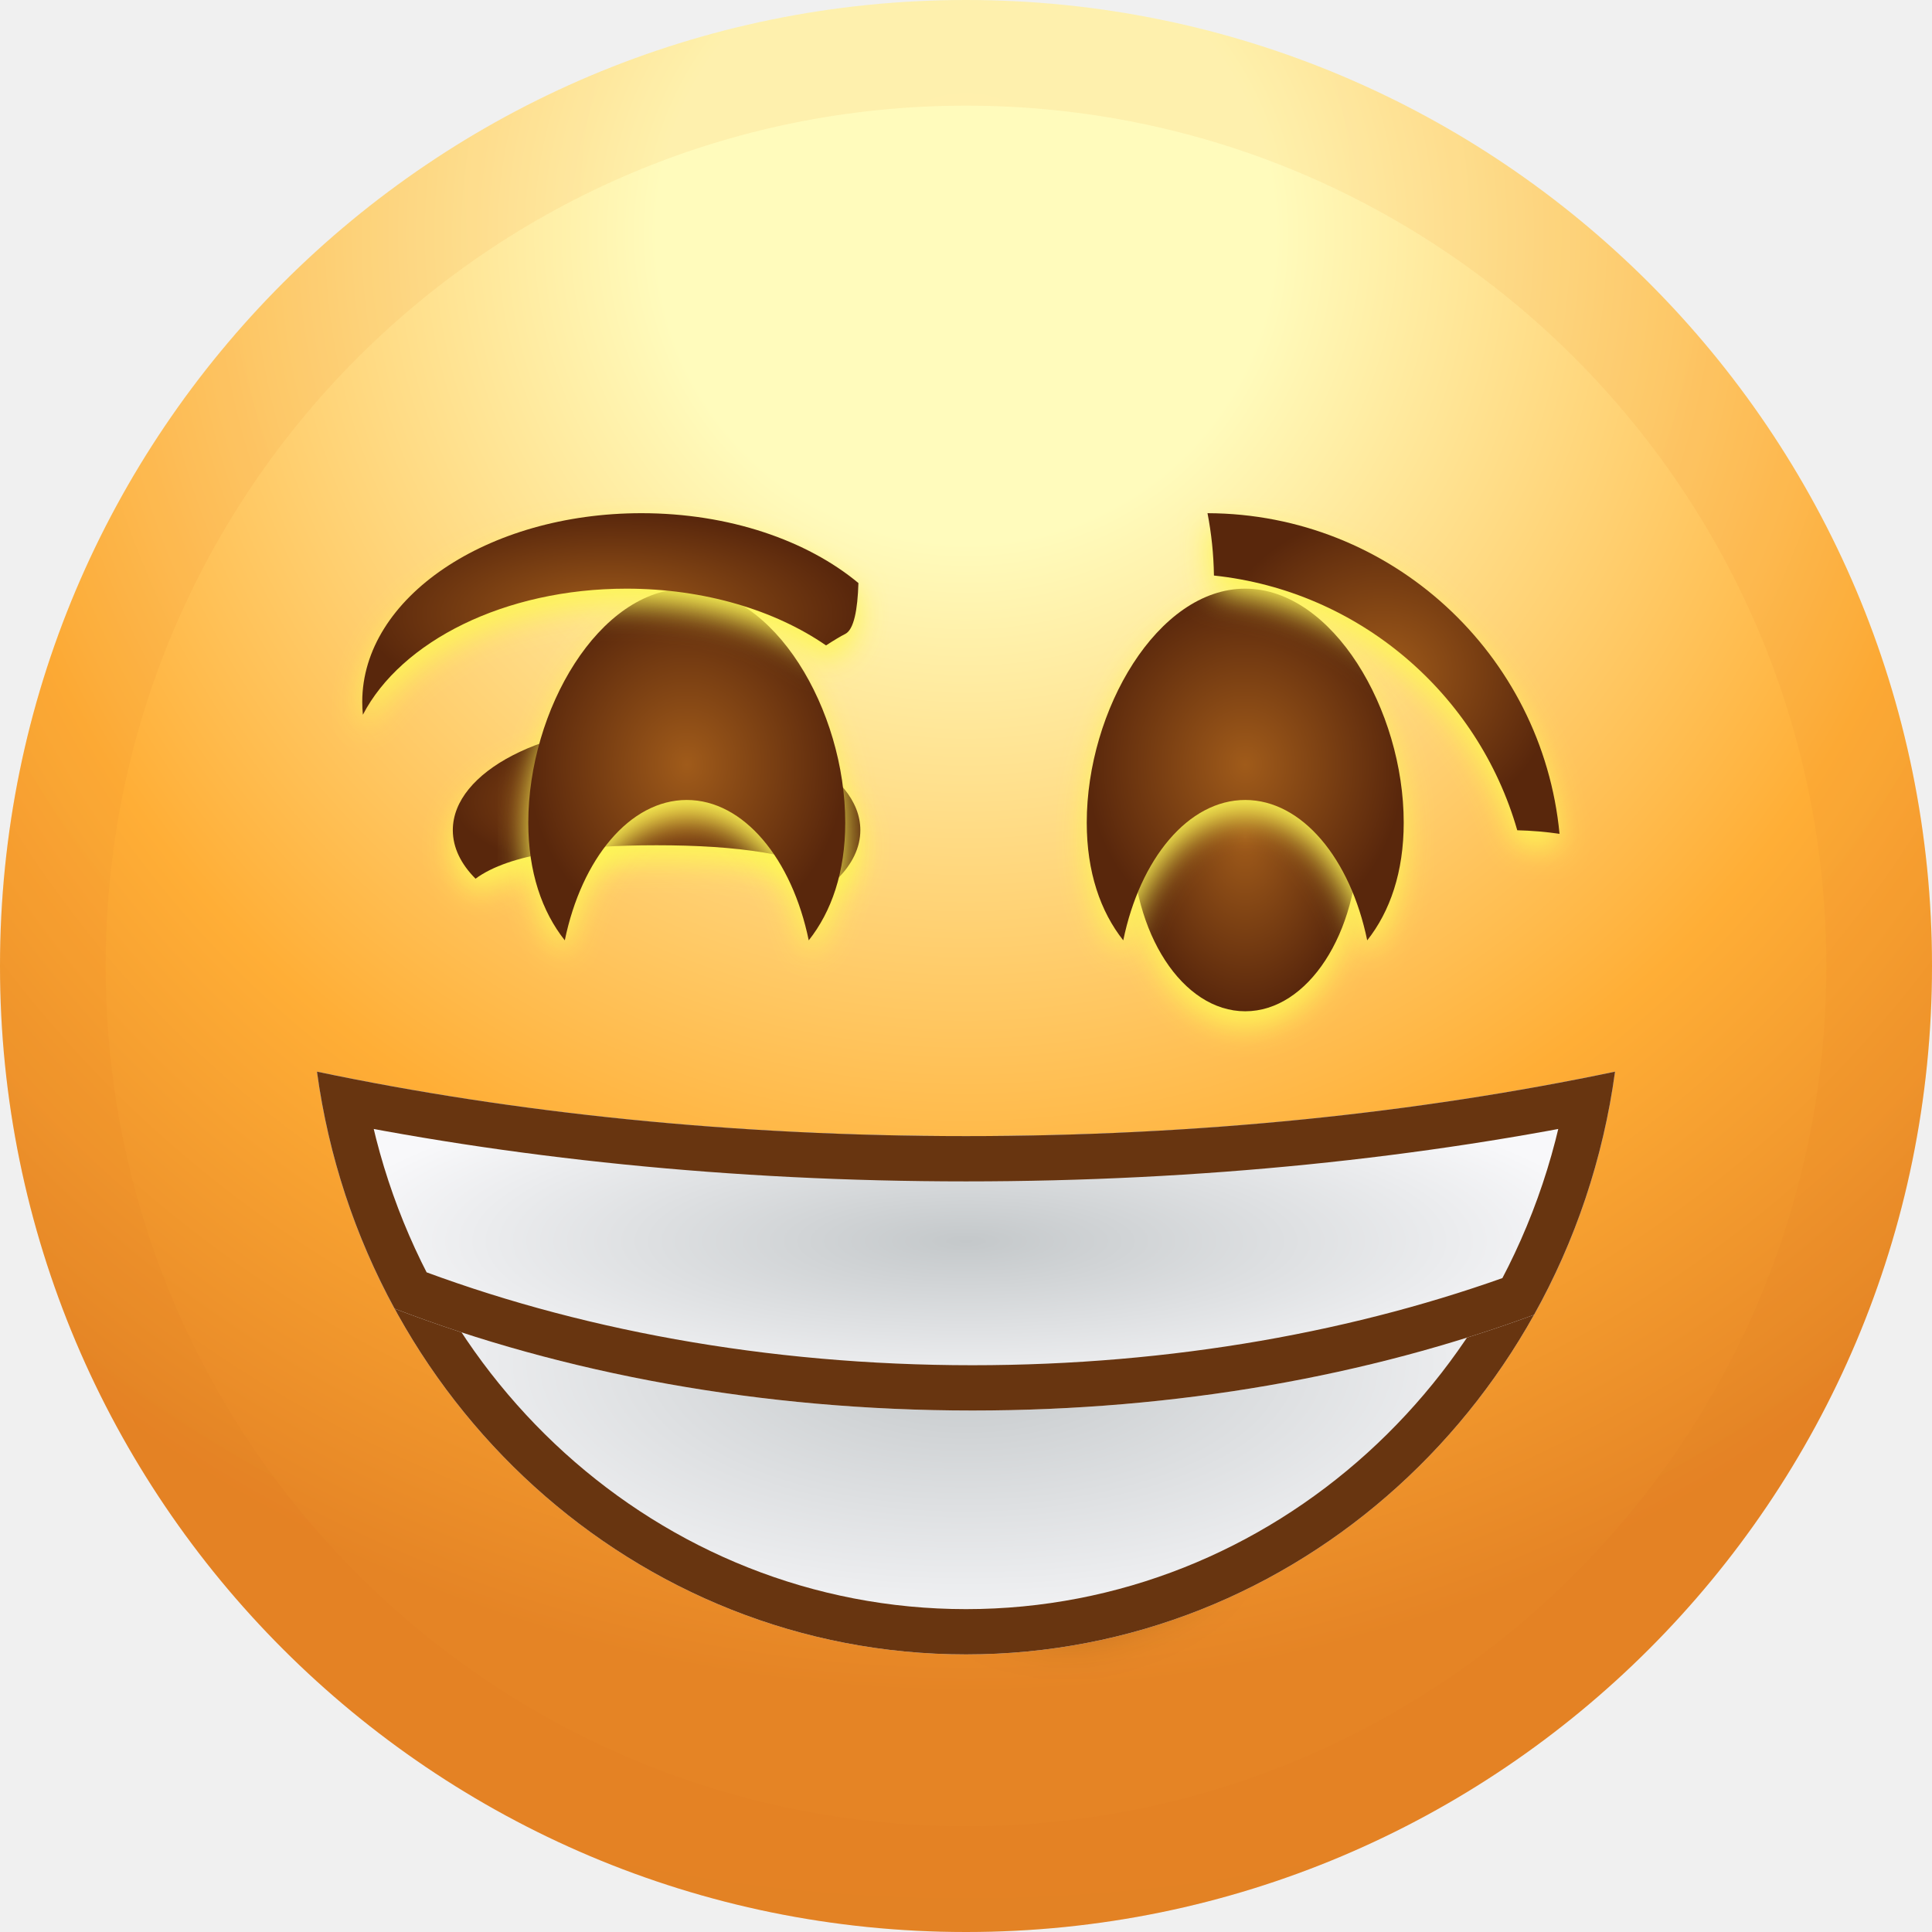
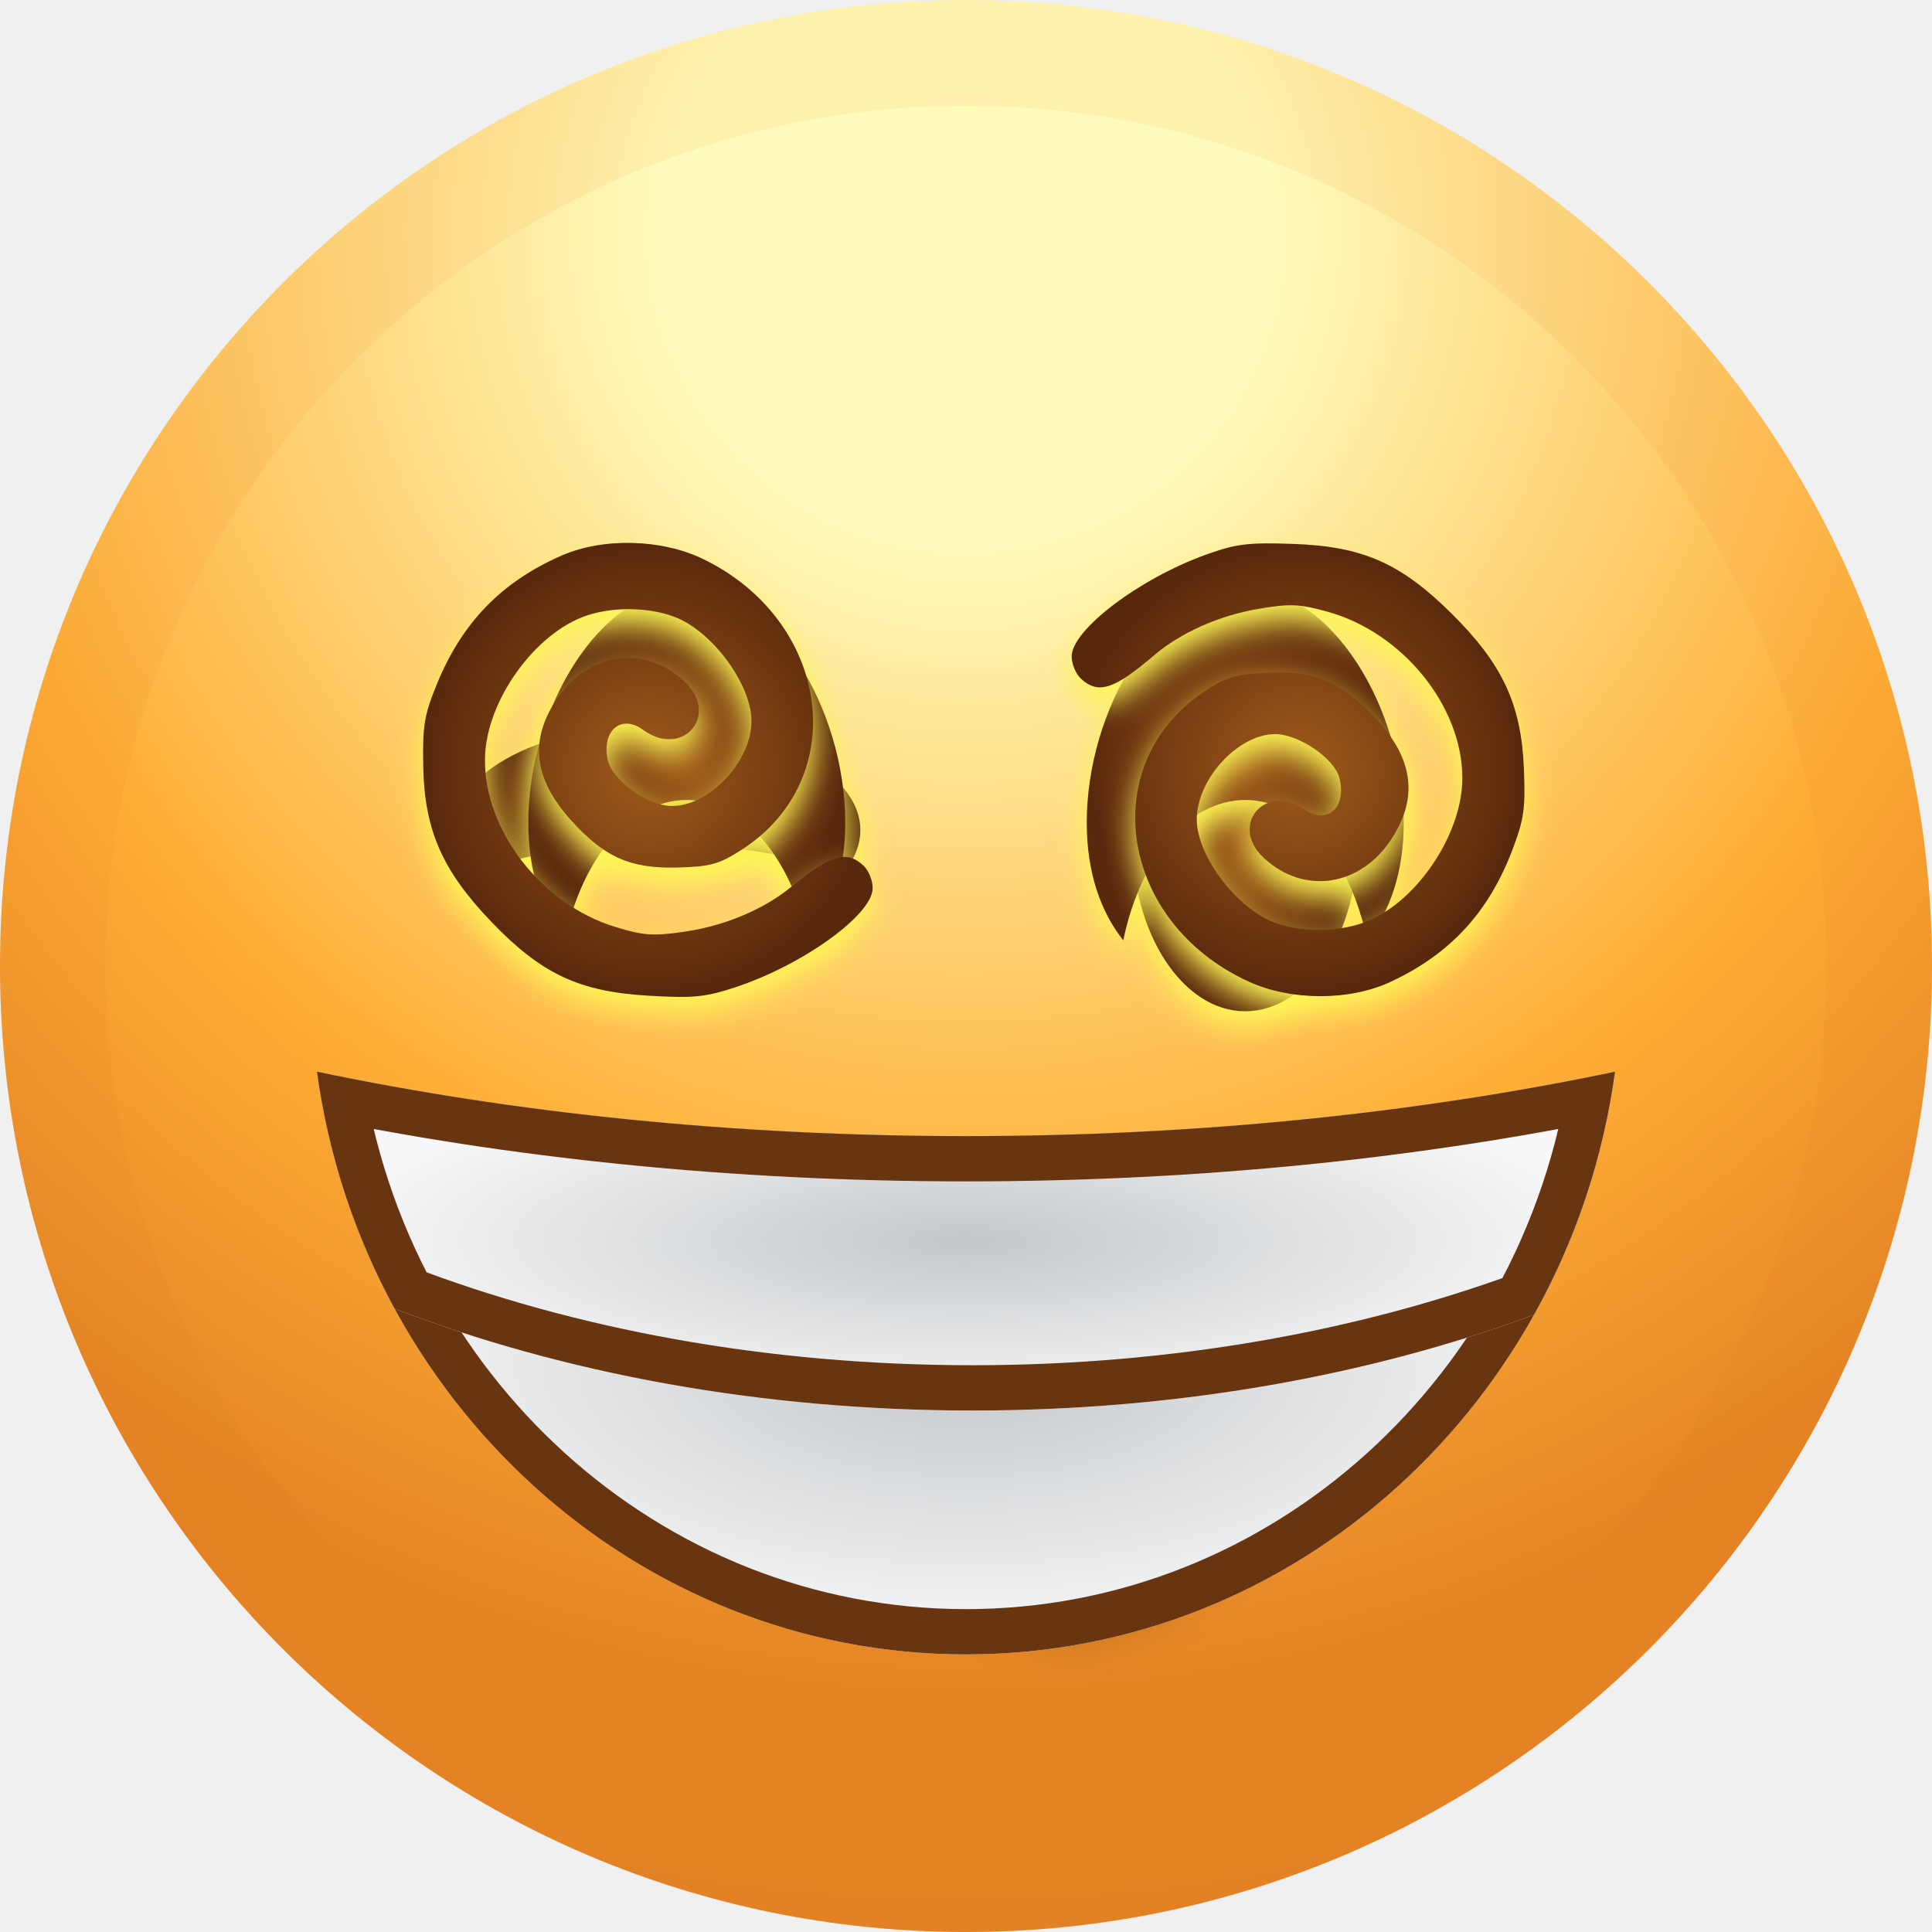
<svg xmlns="http://www.w3.org/2000/svg" width="128" height="128" viewBox="0 0 128 128" fill="none">
  <g id="smiley-face--total">
    <g id="Ellipse 3">
      <circle cx="64" cy="64" r="64" fill="url(#paint0_radial)" />
      <circle cx="64" cy="64" r="60.5" stroke="url(#paint1_radial)" stroke-opacity="0.1" stroke-width="7" />
    </g>
    <g id="face">
      <g id="mouth-wow" filter="url(#filter0_d)">
        <circle cx="64" cy="94" r="10" fill="url(#paint2_radial)" />
      </g>
      <g id="lips-kiss" filter="url(#filter1_d)">
        <path fill-rule="evenodd" clip-rule="evenodd" d="M69.287 78C67.573 78.459 65.591 78.834 63.419 79.103C65.929 79.572 68.058 80.329 69.562 81.272C72.269 82.362 73.951 83.886 73.951 85.573C73.951 86.873 72.952 88.076 71.254 89.059C70.982 89.283 70.68 89.502 70.35 89.714C68.842 91.027 66.652 92.289 64.023 93.326C65.515 94.002 66.839 94.748 67.942 95.526C68.473 95.744 68.97 95.976 69.428 96.219C72.214 97.312 73.951 98.859 73.951 100.573C73.951 102.259 72.269 103.783 69.562 104.874C67.975 105.868 65.692 106.656 63 107.118C65.106 107.401 67.021 107.786 68.669 108.25C74.62 107.316 78.951 104.456 78.951 101.073C78.951 97.888 75.113 95.166 69.698 94.079C69.861 93.771 69.951 93.431 69.951 93.073C69.951 92.715 69.861 92.374 69.698 92.067C75.113 90.979 78.951 88.258 78.951 85.073C78.951 81.808 74.918 79.03 69.287 78Z" fill="url(#paint3_radial)" />
      </g>
      <g id="mouth">
        <g id="bottom-row-teeth">
          <mask id="path-5-inside-1" fill="white">
            <path fill-rule="evenodd" clip-rule="evenodd" d="M21 71C23.974 92.822 42.093 109.609 64 109.609C85.907 109.609 104.026 92.822 107 71C93.933 73.74 79.363 75.27 64 75.27C48.637 75.27 34.067 73.74 21 71Z" />
          </mask>
          <path fill-rule="evenodd" clip-rule="evenodd" d="M21 71C23.974 92.822 42.093 109.609 64 109.609C85.907 109.609 104.026 92.822 107 71C93.933 73.74 79.363 75.27 64 75.27C48.637 75.27 34.067 73.74 21 71Z" fill="url(#paint4_radial)" />
          <path d="M21 71L21.616 68.064L17.453 67.191L18.027 71.405L21 71ZM107 71L109.973 71.405L110.547 67.191L106.384 68.064L107 71ZM64 106.609C43.691 106.609 26.758 91.029 23.973 70.595L18.027 71.405C21.191 94.615 40.495 112.609 64 112.609V106.609ZM104.027 70.595C101.242 91.029 84.309 106.609 64 106.609V112.609C87.505 112.609 106.809 94.615 109.973 71.405L104.027 70.595ZM106.384 68.064C93.531 70.759 79.168 72.27 64 72.27V78.27C79.558 78.27 94.335 76.721 107.616 73.936L106.384 68.064ZM64 72.27C48.832 72.27 34.469 70.759 21.616 68.064L20.384 73.936C33.665 76.721 48.442 78.27 64 78.27V72.27Z" fill="#683510" mask="url(#path-5-inside-1)" />
        </g>
        <g id="top-row-teeth">
          <mask id="path-7-inside-2" fill="white">
            <path fill-rule="evenodd" clip-rule="evenodd" d="M101.634 87.109C90.713 91.139 77.999 93.45 64.428 93.45C50.407 93.45 37.301 90.983 26.142 86.702C23.548 81.939 21.768 76.638 21 71C34.067 73.74 48.637 75.27 64 75.27C79.363 75.27 93.933 73.74 107 71C106.21 76.799 104.35 82.242 101.634 87.109Z" />
          </mask>
          <path fill-rule="evenodd" clip-rule="evenodd" d="M101.634 87.109C90.713 91.139 77.999 93.45 64.428 93.45C50.407 93.45 37.301 90.983 26.142 86.702C23.548 81.939 21.768 76.638 21 71C34.067 73.74 48.637 75.27 64 75.27C79.363 75.27 93.933 73.74 107 71C106.21 76.799 104.35 82.242 101.634 87.109Z" fill="url(#paint5_radial)" />
-           <path d="M101.634 87.109L102.673 89.923L103.713 89.539L104.254 88.57L101.634 87.109ZM26.142 86.702L23.507 88.137L24.036 89.107L25.067 89.503L26.142 86.702ZM21 71L21.616 68.064L17.453 67.191L18.027 71.405L21 71ZM107 71L109.973 71.405L110.547 67.191L106.384 68.064L107 71ZM100.596 84.294C90.026 88.195 77.665 90.45 64.428 90.45V96.45C78.332 96.45 91.4 94.084 102.673 89.923L100.596 84.294ZM64.428 90.45C50.751 90.45 38.011 88.043 27.216 83.901L25.067 89.503C36.591 93.924 50.064 96.45 64.428 96.45V90.45ZM18.027 71.405C18.846 77.409 20.741 83.059 23.507 88.137L28.776 85.267C26.354 80.82 24.691 75.867 23.973 70.595L18.027 71.405ZM64 72.27C48.832 72.27 34.469 70.759 21.616 68.064L20.384 73.936C33.665 76.721 48.442 78.27 64 78.27V72.27ZM106.384 68.064C93.531 70.759 79.168 72.27 64 72.27V78.27C79.558 78.27 94.335 76.721 107.616 73.936L106.384 68.064ZM104.254 88.57C107.15 83.381 109.131 77.58 109.973 71.405L104.027 70.595C103.288 76.017 101.55 81.102 99.014 85.647L104.254 88.57Z" fill="#683510" mask="url(#path-7-inside-2)" />
+           <path d="M101.634 87.109L102.673 89.923L103.713 89.539L104.254 88.57L101.634 87.109ZM26.142 86.702L23.507 88.137L24.036 89.107L25.067 89.503L26.142 86.702ZM21 71L21.616 68.064L17.453 67.191L18.027 71.405L21 71ZM107 71L109.973 71.405L110.547 67.191L106.384 68.064L107 71ZM100.595 84.294C90.026 88.195 77.665 90.45 64.428 90.45V96.45C78.332 96.45 91.4 94.084 102.673 89.923L100.595 84.294ZM64.428 90.45C50.751 90.45 38.011 88.043 27.216 83.901L25.067 89.503C36.591 93.924 50.064 96.45 64.428 96.45V90.45ZM18.027 71.405C18.846 77.409 20.741 83.059 23.507 88.137L28.776 85.267C26.354 80.82 24.691 75.867 23.973 70.595L18.027 71.405ZM64 72.27C48.832 72.27 34.469 70.759 21.616 68.064L20.384 73.936C33.665 76.721 48.442 78.27 64 78.27V72.27ZM106.384 68.064C93.531 70.759 79.168 72.27 64 72.27V78.27C79.558 78.27 94.335 76.721 107.616 73.936L106.384 68.064ZM104.254 88.57C107.15 83.381 109.131 77.58 109.973 71.405L104.027 70.595C103.288 76.017 101.55 81.102 99.014 85.647L104.254 88.57Z" fill="#683510" mask="url(#path-7-inside-2)" />
        </g>
      </g>
      <g id="eyes--left-wink">
        <g id="eye-left" filter="url(#filter2_d)">
          <path fill-rule="evenodd" clip-rule="evenodd" d="M55.494 58.216C56.456 57.253 57 56.159 57 55C57 51.134 50.956 48 43.5 48C36.044 48 30 51.134 30 55C30 56.159 30.544 57.253 31.506 58.216C33.752 56.556 38.28 56 43.5 56C48.72 56 53.248 56.556 55.494 58.216Z" fill="url(#paint6_radial)" />
        </g>
        <g id="eye-right" filter="url(#filter3_d)">
          <ellipse cx="82.5" cy="55.5" rx="7.5" ry="11.5" fill="url(#paint7_radial)" />
        </g>
      </g>
      <g id="eyes">
        <g id="left-eye" filter="url(#filter4_d)">
          <path fill-rule="evenodd" clip-rule="evenodd" d="M53.581 62.301C55.092 60.396 56 57.778 56 54.5C56 47.044 51.299 39 45.5 39C39.701 39 35 47.044 35 54.5C35 57.778 35.908 60.396 37.419 62.301C38.531 56.901 41.729 53 45.5 53C49.271 53 52.469 56.901 53.581 62.301Z" fill="url(#paint8_radial)" />
        </g>
        <g id="right-eye" filter="url(#filter5_d)">
          <path fill-rule="evenodd" clip-rule="evenodd" d="M90.581 62.301C92.092 60.396 93 57.778 93 54.5C93 47.044 88.299 39 82.5 39C76.701 39 72 47.044 72 54.5C72 57.778 72.908 60.396 74.419 62.301C75.531 56.901 78.729 53 82.5 53C86.271 53 89.469 56.901 90.581 62.301Z" fill="url(#paint9_radial)" />
        </g>
-       </g>
-       <g id="eyebrows">
-         <g id="eyebrow-right" filter="url(#filter6_d)">
-           <path fill-rule="evenodd" clip-rule="evenodd" d="M103.323 55.243C102.406 55.11 101.471 55.031 100.522 55.007C97.926 45.959 90.041 39.147 80.427 38.131C80.406 36.72 80.26 35.34 80 34C92.186 34.035 102.19 43.346 103.323 55.243Z" fill="url(#paint10_radial)" />
+         <g id="right-eye-dizzy" filter="url(#filter6_d)">
+           <path d="M71 43.492C71 41.731 75.483 38.333 79.901 36.746C81.897 36.029 82.692 35.931 85.668 36.035C90.294 36.196 92.812 37.309 96.222 40.7C99.541 44.001 100.779 46.659 100.96 50.869C101.075 53.556 100.976 54.265 100.197 56.314C98.625 60.448 96.071 63.213 92.13 65.05C89.403 66.322 85.527 66.316 82.731 65.036C74.191 61.127 72.558 50.724 79.721 45.863C81.209 44.853 81.768 44.683 83.969 44.573C87.103 44.415 88.839 45.145 91.131 47.582C93.637 50.246 93.98 52.83 92.194 55.58C90.138 58.745 86.386 59.307 83.737 56.846C81.399 54.673 83.829 51.806 86.457 53.637C87.942 54.672 89.233 53.496 88.743 51.554C88.416 50.259 86.051 48.638 84.488 48.638C82.017 48.638 79.27 51.643 79.29 54.324C79.307 56.51 81.502 59.636 83.895 60.881C85.561 61.749 88.309 61.855 90.338 61.129C93.756 59.906 96.884 55.332 96.884 51.554C96.884 46.785 92.929 41.904 87.948 40.527C86.072 40.008 85.456 39.983 83.38 40.337C80.758 40.784 78.216 41.918 76.448 43.427C73.813 45.678 72.777 46.013 71.631 44.981C71.284 44.668 71 43.998 71 43.492Z" fill="url(#paint10_radial)" />
        </g>
-         <g id="eyebrow-left" filter="url(#filter7_d)">
-           <path fill-rule="evenodd" clip-rule="evenodd" d="M56.873 38.629C56.82 40.399 56.572 41.714 56 42C55.683 42.158 55.244 42.424 54.727 42.76C51.368 40.44 46.683 39 41.5 39C33.434 39 26.574 42.488 24.042 47.353C24.014 47.071 24 46.787 24 46.5C24 39.596 32.283 34 42.5 34C48.302 34 53.481 35.805 56.873 38.629Z" fill="url(#paint11_radial)" />
+         <g id="left-eye--dizzy" filter="url(#filter7_d)">
+           <path d="M57.816 58.866C57.774 60.626 53.211 63.916 48.756 65.396C46.743 66.065 45.947 66.144 42.974 65.969C38.352 65.697 35.862 64.524 32.534 61.052C29.295 57.672 28.121 54.986 28.041 50.773C27.99 48.084 28.106 47.378 28.934 45.348C30.605 41.253 33.224 38.549 37.208 36.807C39.965 35.601 43.84 35.7 46.605 37.047C55.048 41.159 56.431 51.598 49.154 56.286C47.642 57.26 47.08 57.417 44.876 57.475C41.74 57.557 40.021 56.786 37.788 54.294C35.347 51.571 35.066 48.98 36.918 46.273C39.048 43.158 42.813 42.687 45.403 45.211C47.688 47.438 45.19 50.247 42.606 48.353C41.146 47.283 39.828 48.428 40.272 50.38C40.567 51.684 42.892 53.361 44.455 53.398C46.925 53.457 49.743 50.519 49.787 47.838C49.823 45.652 47.704 42.474 45.342 41.172C43.696 40.265 40.952 40.094 38.906 40.77C35.459 41.911 32.223 46.409 32.133 50.185C32.018 54.953 35.855 59.927 40.802 61.424C42.665 61.987 43.28 62.028 45.364 61.724C47.995 61.339 50.565 60.267 52.367 58.8C55.056 56.612 56.099 56.303 57.221 57.362C57.56 57.683 57.828 58.359 57.816 58.866Z" fill="url(#paint11_radial)" />
        </g>
      </g>
    </g>
  </g>
  <defs>
    <filter id="filter0_d" x="52" y="83" width="24" height="24" filterUnits="userSpaceOnUse" color-interpolation-filters="sRGB">
      <feFlood flood-opacity="0" result="BackgroundImageFix" />
      <feColorMatrix in="SourceAlpha" type="matrix" values="0 0 0 0 0 0 0 0 0 0 0 0 0 0 0 0 0 0 127 0" />
      <feOffset dy="1" />
      <feGaussianBlur stdDeviation="1" />
      <feColorMatrix type="matrix" values="0 0 0 0 0.992 0 0 0 0 0.965 0 0 0 0 0.333 0 0 0 1 0" />
      <feBlend mode="normal" in2="BackgroundImageFix" result="effect1_dropShadow" />
      <feBlend mode="normal" in="SourceGraphic" in2="effect1_dropShadow" result="shape" />
    </filter>
    <filter id="filter1_d" x="62" y="75" width="21.951" height="36.25" filterUnits="userSpaceOnUse" color-interpolation-filters="sRGB">
      <feFlood flood-opacity="0" result="BackgroundImageFix" />
      <feColorMatrix in="SourceAlpha" type="matrix" values="0 0 0 0 0 0 0 0 0 0 0 0 0 0 0 0 0 0 127 0" />
      <feOffset dx="2" />
      <feGaussianBlur stdDeviation="1.5" />
      <feColorMatrix type="matrix" values="0 0 0 0 0 0 0 0 0 0 0 0 0 0 0 0 0 0 0.25 0" />
      <feBlend mode="normal" in2="BackgroundImageFix" result="effect1_dropShadow" />
      <feBlend mode="normal" in="SourceGraphic" in2="effect1_dropShadow" result="shape" />
    </filter>
    <filter id="filter2_d" x="28" y="47" width="31" height="14.216" filterUnits="userSpaceOnUse" color-interpolation-filters="sRGB">
      <feFlood flood-opacity="0" result="BackgroundImageFix" />
      <feColorMatrix in="SourceAlpha" type="matrix" values="0 0 0 0 0 0 0 0 0 0 0 0 0 0 0 0 0 0 127 0" />
      <feOffset dy="1" />
      <feGaussianBlur stdDeviation="1" />
      <feColorMatrix type="matrix" values="0 0 0 0 0.992 0 0 0 0 0.965 0 0 0 0 0.333 0 0 0 1 0" />
      <feBlend mode="normal" in2="BackgroundImageFix" result="effect1_dropShadow" />
      <feBlend mode="normal" in="SourceGraphic" in2="effect1_dropShadow" result="shape" />
    </filter>
    <filter id="filter3_d" x="73" y="43" width="19" height="27" filterUnits="userSpaceOnUse" color-interpolation-filters="sRGB">
      <feFlood flood-opacity="0" result="BackgroundImageFix" />
      <feColorMatrix in="SourceAlpha" type="matrix" values="0 0 0 0 0 0 0 0 0 0 0 0 0 0 0 0 0 0 127 0" />
      <feOffset dy="1" />
      <feGaussianBlur stdDeviation="1" />
      <feColorMatrix type="matrix" values="0 0 0 0 0.992 0 0 0 0 0.965 0 0 0 0 0.333 0 0 0 1 0" />
      <feBlend mode="normal" in2="BackgroundImageFix" result="effect1_dropShadow" />
      <feBlend mode="normal" in="SourceGraphic" in2="effect1_dropShadow" result="shape" />
    </filter>
    <filter id="filter4_d" x="33" y="38" width="25" height="27.301" filterUnits="userSpaceOnUse" color-interpolation-filters="sRGB">
      <feFlood flood-opacity="0" result="BackgroundImageFix" />
      <feColorMatrix in="SourceAlpha" type="matrix" values="0 0 0 0 0 0 0 0 0 0 0 0 0 0 0 0 0 0 127 0" />
      <feOffset dy="1" />
      <feGaussianBlur stdDeviation="1" />
      <feColorMatrix type="matrix" values="0 0 0 0 0.992 0 0 0 0 0.965 0 0 0 0 0.333 0 0 0 1 0" />
      <feBlend mode="normal" in2="BackgroundImageFix" result="effect1_dropShadow" />
      <feBlend mode="normal" in="SourceGraphic" in2="effect1_dropShadow" result="shape" />
    </filter>
    <filter id="filter5_d" x="70" y="38" width="25" height="27.301" filterUnits="userSpaceOnUse" color-interpolation-filters="sRGB">
      <feFlood flood-opacity="0" result="BackgroundImageFix" />
      <feColorMatrix in="SourceAlpha" type="matrix" values="0 0 0 0 0 0 0 0 0 0 0 0 0 0 0 0 0 0 127 0" />
      <feOffset dy="1" />
      <feGaussianBlur stdDeviation="1" />
      <feColorMatrix type="matrix" values="0 0 0 0 0.992 0 0 0 0 0.965 0 0 0 0 0.333 0 0 0 1 0" />
      <feBlend mode="normal" in2="BackgroundImageFix" result="effect1_dropShadow" />
      <feBlend mode="normal" in="SourceGraphic" in2="effect1_dropShadow" result="shape" />
    </filter>
-     <filter id="filter6_d" x="78" y="33" width="27.323" height="25.243" filterUnits="userSpaceOnUse" color-interpolation-filters="sRGB">
+     <filter id="filter6_d" x="69" y="35" width="34" height="34" filterUnits="userSpaceOnUse" color-interpolation-filters="sRGB">
      <feFlood flood-opacity="0" result="BackgroundImageFix" />
      <feColorMatrix in="SourceAlpha" type="matrix" values="0 0 0 0 0 0 0 0 0 0 0 0 0 0 0 0 0 0 127 0" />
      <feOffset dy="1" />
      <feGaussianBlur stdDeviation="1" />
      <feColorMatrix type="matrix" values="0 0 0 0 0.992 0 0 0 0 0.965 0 0 0 0 0.333 0 0 0 1 0" />
      <feBlend mode="normal" in2="BackgroundImageFix" result="effect1_dropShadow" />
      <feBlend mode="normal" in="SourceGraphic" in2="effect1_dropShadow" result="shape" />
    </filter>
-     <filter id="filter7_d" x="22" y="33" width="36.873" height="17.353" filterUnits="userSpaceOnUse" color-interpolation-filters="sRGB">
+     <filter id="filter7_d" x="25.645" y="34.645" width="34.71" height="34.71" filterUnits="userSpaceOnUse" color-interpolation-filters="sRGB">
      <feFlood flood-opacity="0" result="BackgroundImageFix" />
      <feColorMatrix in="SourceAlpha" type="matrix" values="0 0 0 0 0 0 0 0 0 0 0 0 0 0 0 0 0 0 127 0" />
      <feOffset dy="1" />
      <feGaussianBlur stdDeviation="1" />
      <feColorMatrix type="matrix" values="0 0 0 0 0.992 0 0 0 0 0.965 0 0 0 0 0.333 0 0 0 1 0" />
      <feBlend mode="normal" in2="BackgroundImageFix" result="effect1_dropShadow" />
      <feBlend mode="normal" in="SourceGraphic" in2="effect1_dropShadow" result="shape" />
    </filter>
    <radialGradient id="paint0_radial" cx="0" cy="0" r="1" gradientUnits="userSpaceOnUse" gradientTransform="translate(64 15) rotate(90) scale(113)">
      <stop offset="0.183" stop-color="#FFFBBC" />
      <stop offset="0.598" stop-color="#FFAE36" />
      <stop offset="0.865" stop-color="#E58425" />
    </radialGradient>
    <radialGradient id="paint1_radial" cx="0" cy="0" r="1" gradientUnits="userSpaceOnUse" gradientTransform="translate(64 13) rotate(90) scale(115)">
      <stop offset="0.056" stop-color="#FF992A" />
      <stop offset="1" stop-color="#D66B1F" />
    </radialGradient>
    <radialGradient id="paint2_radial" cx="0" cy="0" r="1" gradientUnits="userSpaceOnUse" gradientTransform="translate(64 94) rotate(90) scale(10)">
      <stop stop-color="#A05B1A" />
      <stop offset="1" stop-color="#59270C" />
    </radialGradient>
    <radialGradient id="paint3_radial" cx="0" cy="0" r="1" gradientUnits="userSpaceOnUse" gradientTransform="translate(70.9756 93.1252) rotate(180) scale(7.97561 15.1252)">
      <stop stop-color="#A05B1A" />
      <stop offset="1" stop-color="#59270C" />
    </radialGradient>
    <radialGradient id="paint4_radial" cx="0" cy="0" r="1" gradientUnits="userSpaceOnUse" gradientTransform="translate(64 90.3044) rotate(90) scale(19.3044 43)">
      <stop stop-color="#C4C8CA" />
      <stop offset="1" stop-color="#F8F8FA" />
    </radialGradient>
    <radialGradient id="paint5_radial" cx="0" cy="0" r="1" gradientUnits="userSpaceOnUse" gradientTransform="translate(64 82.2247) rotate(90) scale(11.2247 43)">
      <stop stop-color="#C4C8CA" />
      <stop offset="1" stop-color="#F8F8FA" />
    </radialGradient>
    <radialGradient id="paint6_radial" cx="0" cy="0" r="1" gradientUnits="userSpaceOnUse" gradientTransform="translate(43.5 53.1079) rotate(90) scale(5.10793 13.5)">
      <stop stop-color="#A05B1A" />
      <stop offset="1" stop-color="#59270C" />
    </radialGradient>
    <radialGradient id="paint7_radial" cx="0" cy="0" r="1" gradientUnits="userSpaceOnUse" gradientTransform="translate(82.5 55.5) rotate(90) scale(11.5 7.5)">
      <stop stop-color="#A05B1A" />
      <stop offset="1" stop-color="#59270C" />
    </radialGradient>
    <radialGradient id="paint8_radial" cx="0" cy="0" r="1" gradientUnits="userSpaceOnUse" gradientTransform="translate(45.5 50.6505) rotate(90) scale(11.6505 10.5)">
      <stop stop-color="#A05B1A" />
      <stop offset="1" stop-color="#59270C" />
    </radialGradient>
    <radialGradient id="paint9_radial" cx="0" cy="0" r="1" gradientUnits="userSpaceOnUse" gradientTransform="translate(82.5 50.6505) rotate(90) scale(11.6505 10.5)">
      <stop stop-color="#A05B1A" />
      <stop offset="1" stop-color="#59270C" />
    </radialGradient>
-     <radialGradient id="paint10_radial" cx="0" cy="0" r="1" gradientUnits="userSpaceOnUse" gradientTransform="translate(91.6617 44.6215) rotate(90) scale(10.6215 11.6617)">
+     <radialGradient id="paint10_radial" cx="0" cy="0" r="1" gradientUnits="userSpaceOnUse" gradientTransform="translate(86 51) rotate(90) scale(15)">
      <stop stop-color="#A05B1A" />
      <stop offset="1" stop-color="#59270C" />
    </radialGradient>
-     <radialGradient id="paint11_radial" cx="0" cy="0" r="1" gradientUnits="userSpaceOnUse" gradientTransform="translate(40.4362 40.6765) rotate(90) scale(6.67651 16.4362)">
+     <radialGradient id="paint11_radial" cx="0" cy="0" r="1" gradientUnits="userSpaceOnUse" gradientTransform="translate(43 51.0004) rotate(-88.6271) scale(15)">
      <stop stop-color="#A05B1A" />
      <stop offset="1" stop-color="#59270C" />
    </radialGradient>
  </defs>
</svg>
